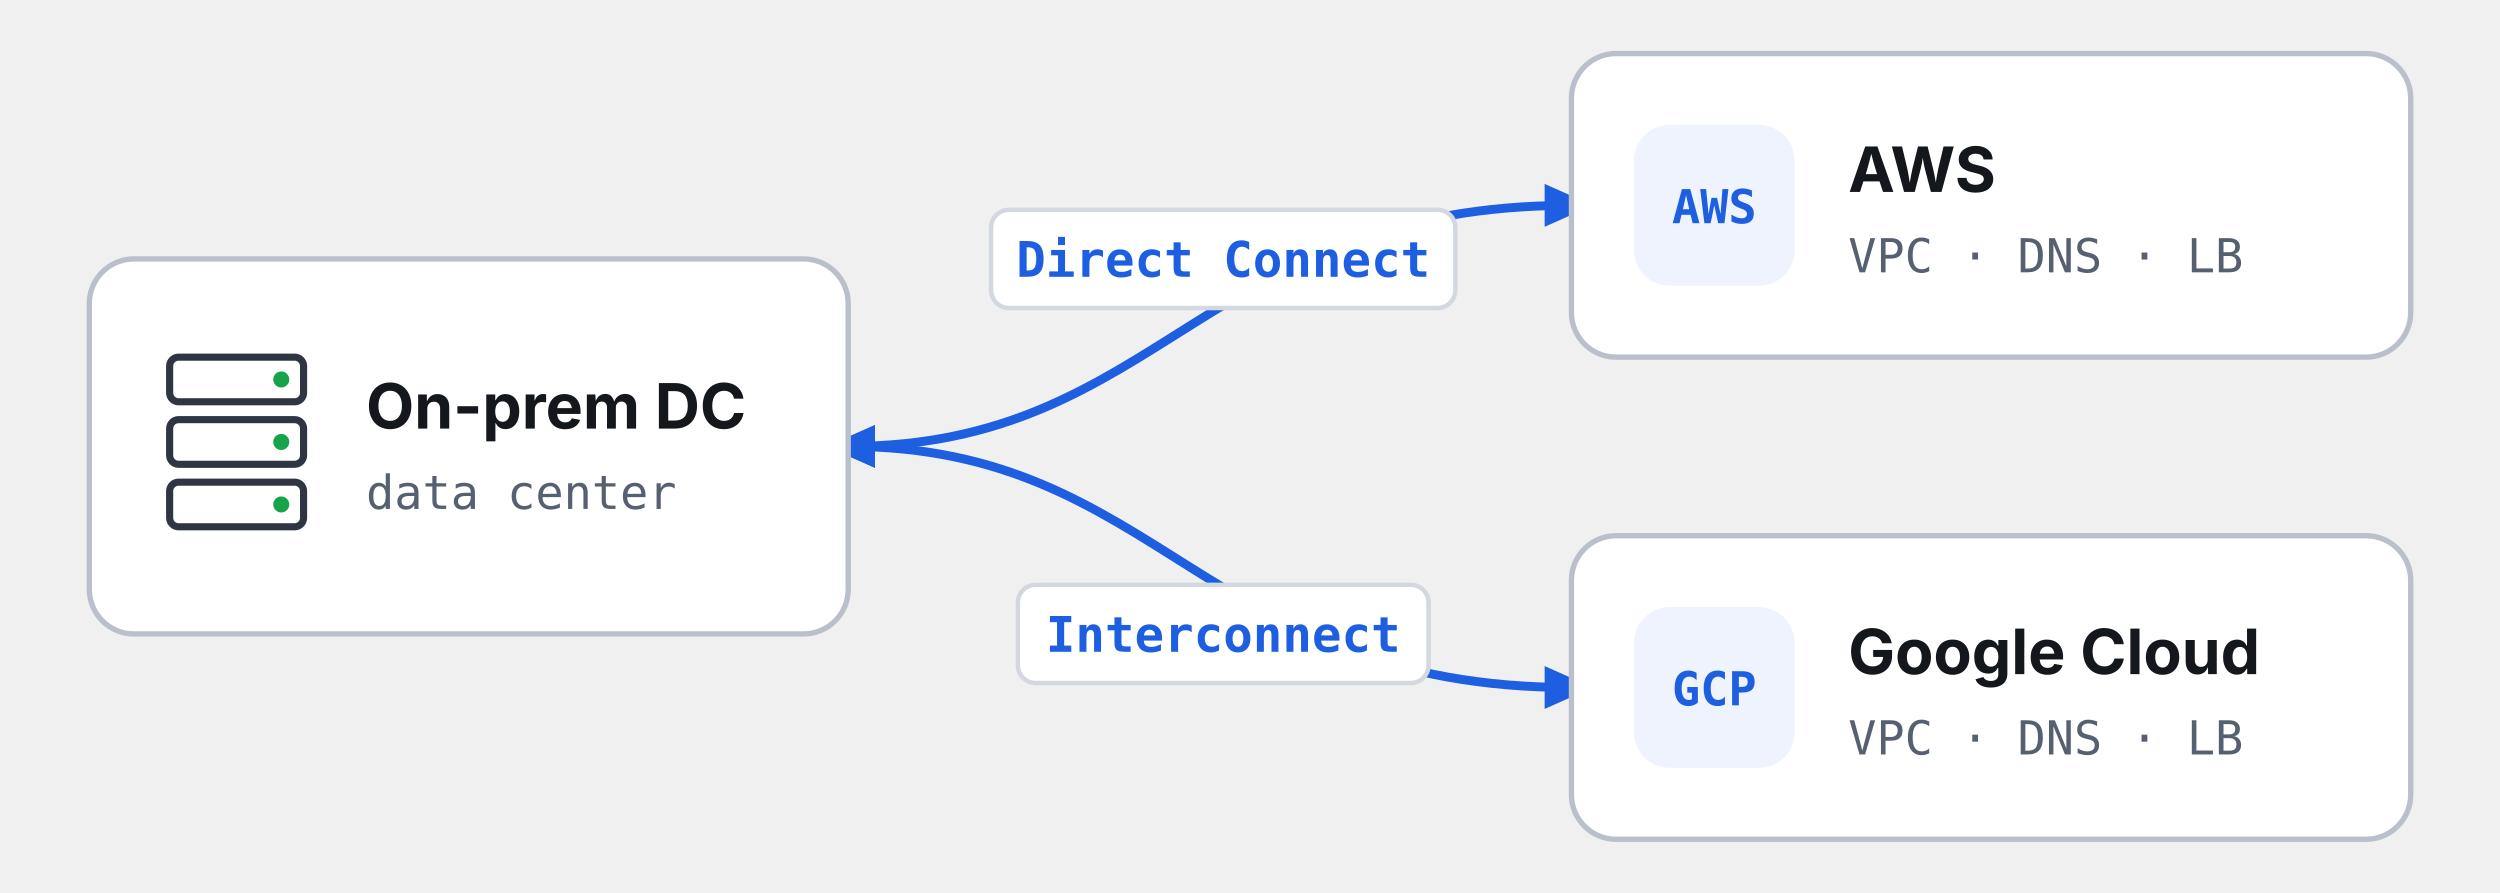
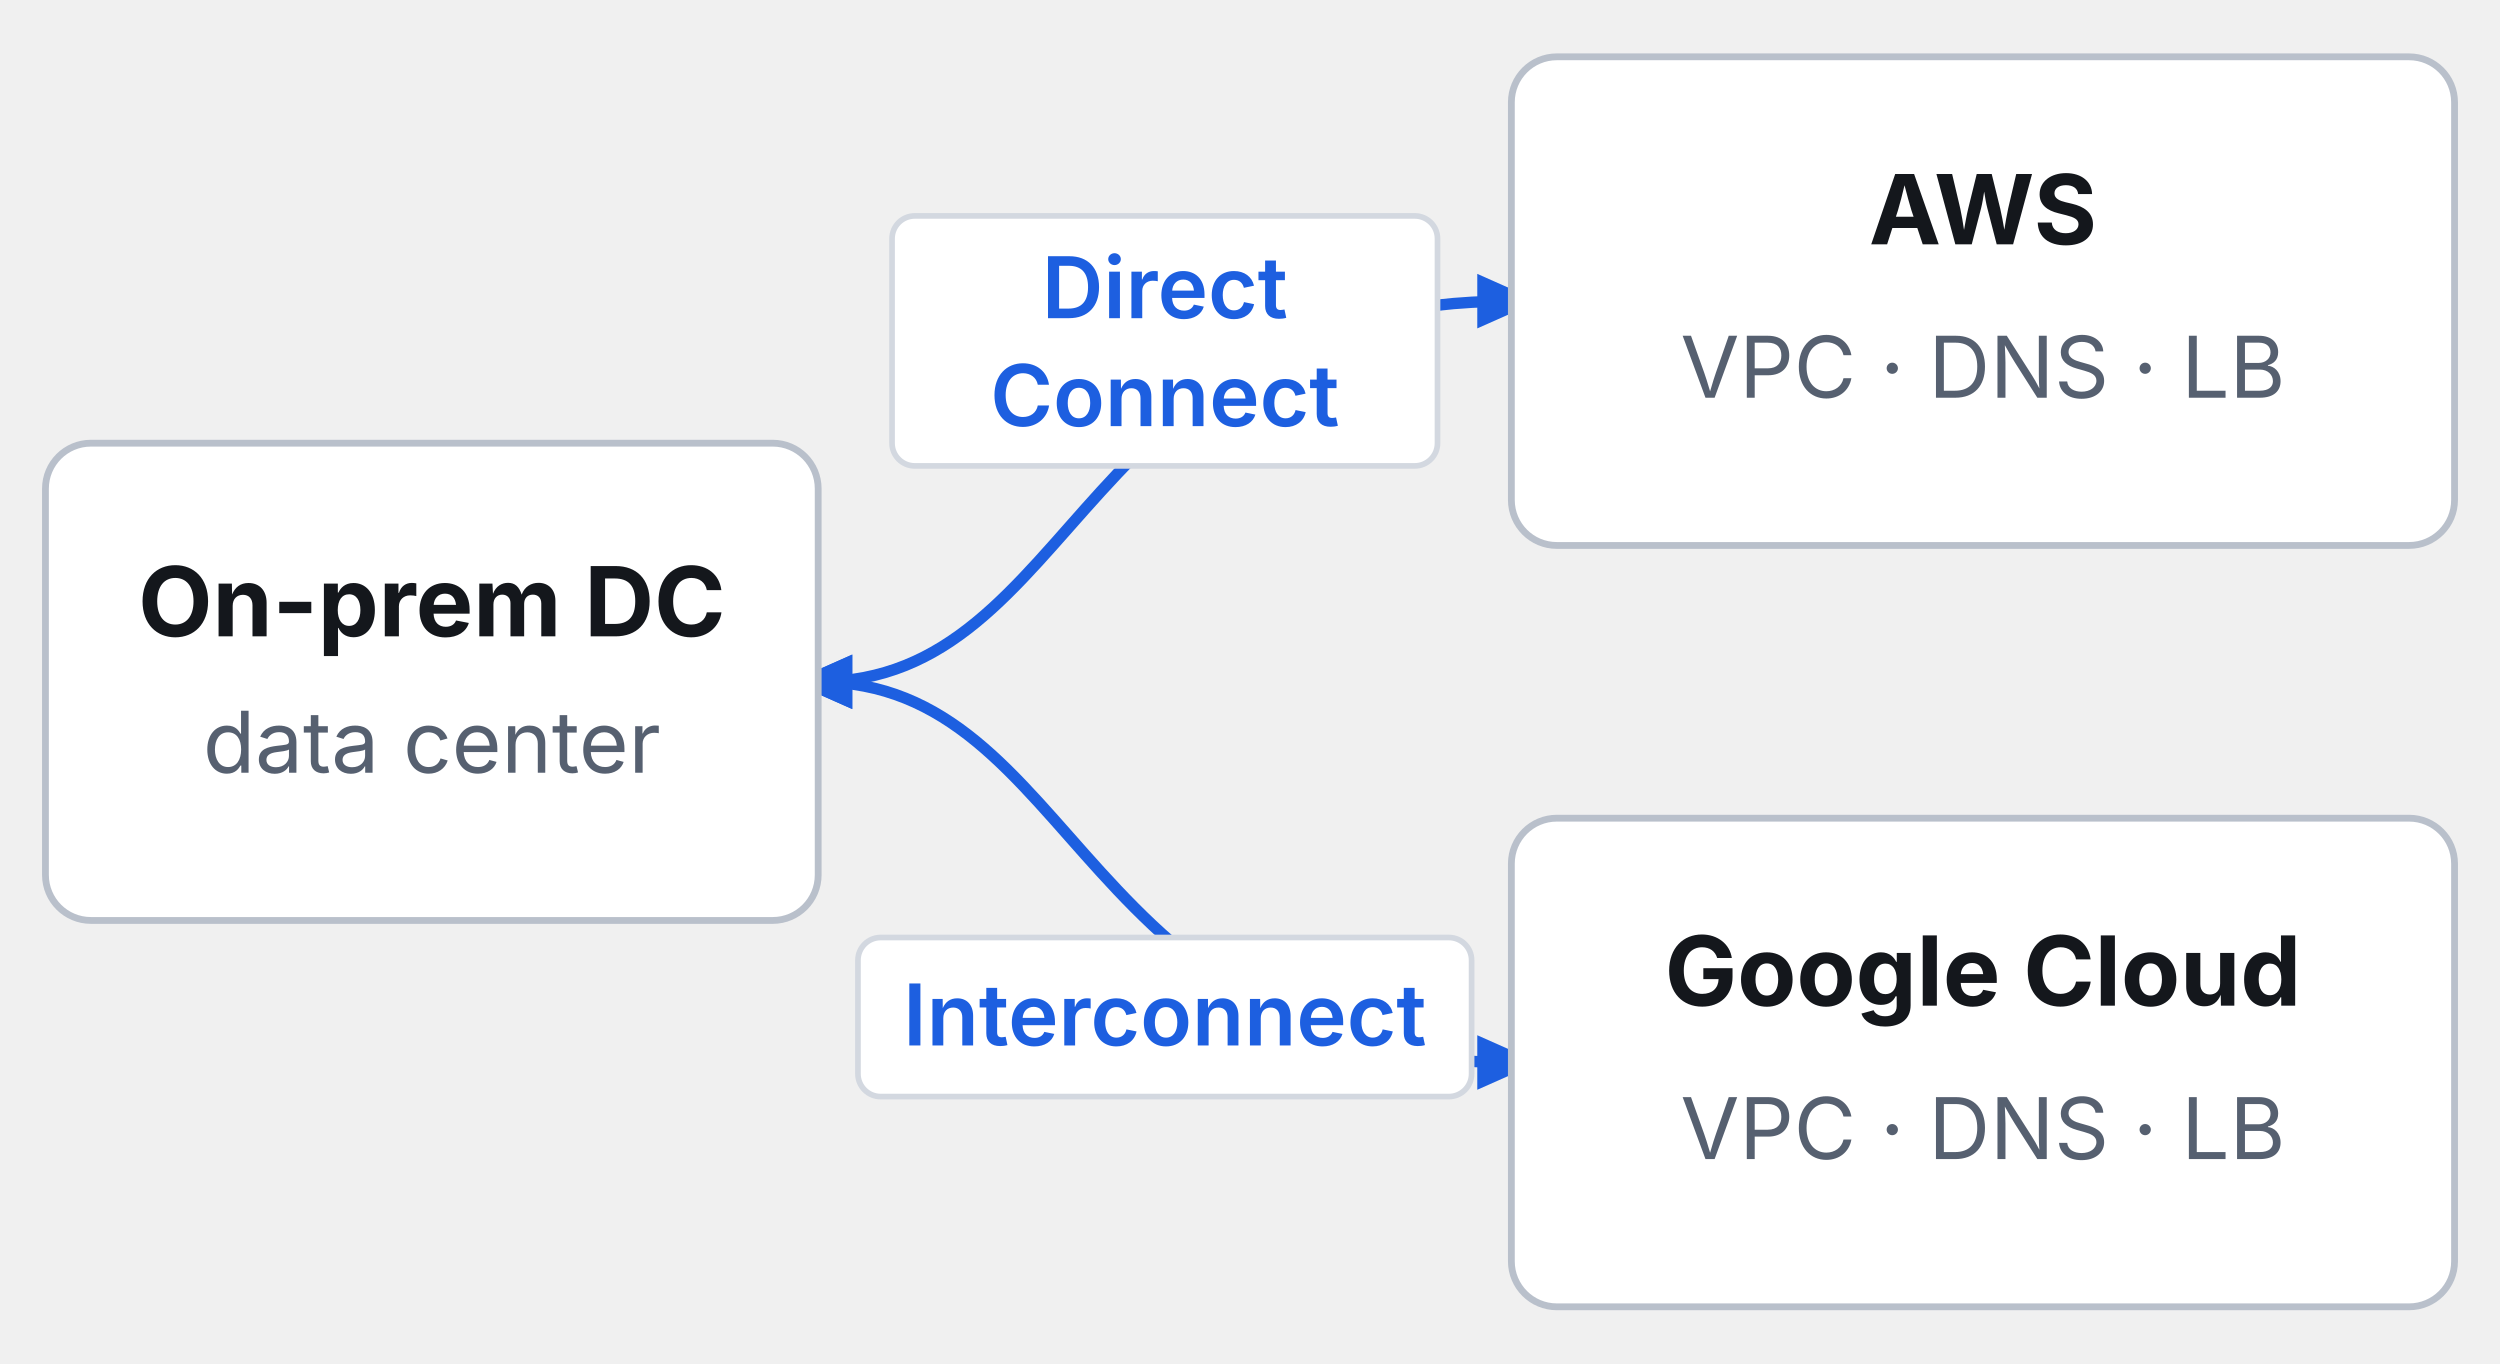
- <svg xmlns="http://www.w3.org/2000/svg" viewBox="0 0 560 200" width="560" height="200" role="img" aria-labelledby="topo-d-title topo-d-desc">
+ <svg xmlns="http://www.w3.org/2000/svg" viewBox="0 0 440 240" width="440" height="240" role="img" aria-labelledby="topo-d-title topo-d-desc">
  <defs>
    <marker id="topo-d-arrow" viewBox="0 0 10 10" refX="5" refY="5" markerWidth="6" markerHeight="6" orient="auto-start-reverse">
      <path d="M0 1 9 5 0 9z" fill="#1d5fe0" />
    </marker>
  </defs>
  <g fill="none" stroke="#1d5fe0" stroke-width="2">
-     <path d="M190 100 C 260 100, 270 46, 352 46" marker-start="url(#topo-d-arrow)" marker-end="url(#topo-d-arrow)" />
-     <path d="M190 100 C 260 100, 270 154, 352 154" marker-start="url(#topo-d-arrow)" marker-end="url(#topo-d-arrow)" />
+     <path d="M144 120 C190 120 190 53 266 53" marker-start="url(#topo-d-arrow)" marker-end="url(#topo-d-arrow)" />
+     <path d="M144 120 C190 120 190 187 266 187" marker-start="url(#topo-d-arrow)" marker-end="url(#topo-d-arrow)" />
  </g>
-   <g font-family="'JetBrains Mono', ui-monospace, SFMono-Regular, Menlo, Consolas, monospace" font-weight="600" font-size="11" fill="#1d5fe0" text-anchor="middle">
-     <rect x="222" y="47" width="104" height="22" rx="4" fill="#fff" stroke="#d3d8e0" />
-     <text x="274" y="62">Direct Connect</text>
-     <rect x="228" y="131" width="92" height="22" rx="4" fill="#fff" stroke="#d3d8e0" />
-     <text x="274" y="146">Interconnect</text>
+   <g fill="#fff" stroke="#b9c0cb" stroke-width="1.2">
+     <rect x="8" y="78" width="136" height="84" rx="8" />
+     <rect x="266" y="10" width="166" height="86" rx="8" />
+     <rect x="266" y="144" width="166" height="86" rx="8" />
  </g>
-   <rect x="20" y="58" width="170" height="84" rx="10" fill="#fff" stroke="#b9c0cb" stroke-width="1.2" />
-   <g transform="translate(38 80)" fill="none" stroke="#2f3642" stroke-width="1.6">
-     <rect width="30" height="10" rx="2" />
-     <rect y="14" width="30" height="10" rx="2" />
-     <rect y="28" width="30" height="10" rx="2" />
+   <g font-family="Inter,system-ui,sans-serif" text-anchor="middle">
+     <g font-size="17" font-weight="700" fill="#14171c">
+       <text x="76" y="112">On-prem DC</text>
+       <text x="349" y="43">AWS</text>
+       <text x="349" y="177">Google Cloud</text>
+     </g>
+     <g font-size="15" fill="#566070">
+       <text x="76" y="136">data center</text>
+       <text x="349" y="70">VPC · DNS · LB</text>
+       <text x="349" y="204">VPC · DNS · LB</text>
+     </g>
+     <g font-size="15" font-weight="600" fill="#1d5fe0">
+       <rect x="157" y="38" width="96" height="44" rx="4" fill="#fff" stroke="#d3d8e0" />
+       <text x="205" y="56">Direct</text>
+       <text x="205" y="75">Connect</text>
+       <rect x="151" y="165" width="108" height="28" rx="4" fill="#fff" stroke="#d3d8e0" />
+       <text x="205" y="184">Interconnect</text>
+     </g>
  </g>
-   <g fill="#16a34a">
-     <circle cx="63" cy="85" r="1.8" />
-     <circle cx="63" cy="99" r="1.8" />
-     <circle cx="63" cy="113" r="1.8" />
-   </g>
-   <text x="82" y="96" font-family="Inter, ui-sans-serif, system-ui, -apple-system, 'Segoe UI', Roboto, Arial, sans-serif" font-size="14" font-weight="700" fill="#14171c">On-prem DC</text>
-   <text x="82" y="114" font-family="'JetBrains Mono', ui-monospace, Menlo, Consolas, monospace" font-size="10.5" fill="#566070">data center</text>
-   <rect x="352" y="12" width="188" height="68" rx="10" fill="#fff" stroke="#b9c0cb" stroke-width="1.2" />
-   <rect x="366" y="28" width="36" height="36" rx="8" fill="#eef3fd" />
-   <text x="384" y="50" text-anchor="middle" font-family="'JetBrains Mono', ui-monospace, Menlo, Consolas, monospace" font-size="10.5" font-weight="700" fill="#1d5fe0">AWS</text>
-   <text x="414" y="43" font-family="Inter, ui-sans-serif, system-ui, -apple-system, 'Segoe UI', Roboto, Arial, sans-serif" font-size="14" font-weight="700" fill="#14171c">AWS</text>
-   <text x="414" y="61" font-family="'JetBrains Mono', ui-monospace, Menlo, Consolas, monospace" font-size="10.5" fill="#566070">VPC · DNS · LB</text>
-   <rect x="352" y="120" width="188" height="68" rx="10" fill="#fff" stroke="#b9c0cb" stroke-width="1.2" />
-   <rect x="366" y="136" width="36" height="36" rx="8" fill="#eef3fd" />
-   <text x="384" y="158" text-anchor="middle" font-family="'JetBrains Mono', ui-monospace, Menlo, Consolas, monospace" font-size="10.5" font-weight="700" fill="#1d5fe0">GCP</text>
-   <text x="414" y="151" font-family="Inter, ui-sans-serif, system-ui, -apple-system, 'Segoe UI', Roboto, Arial, sans-serif" font-size="14" font-weight="700" fill="#14171c">Google Cloud</text>
-   <text x="414" y="169" font-family="'JetBrains Mono', ui-monospace, Menlo, Consolas, monospace" font-size="10.5" fill="#566070">VPC · DNS · LB</text>
</svg>
